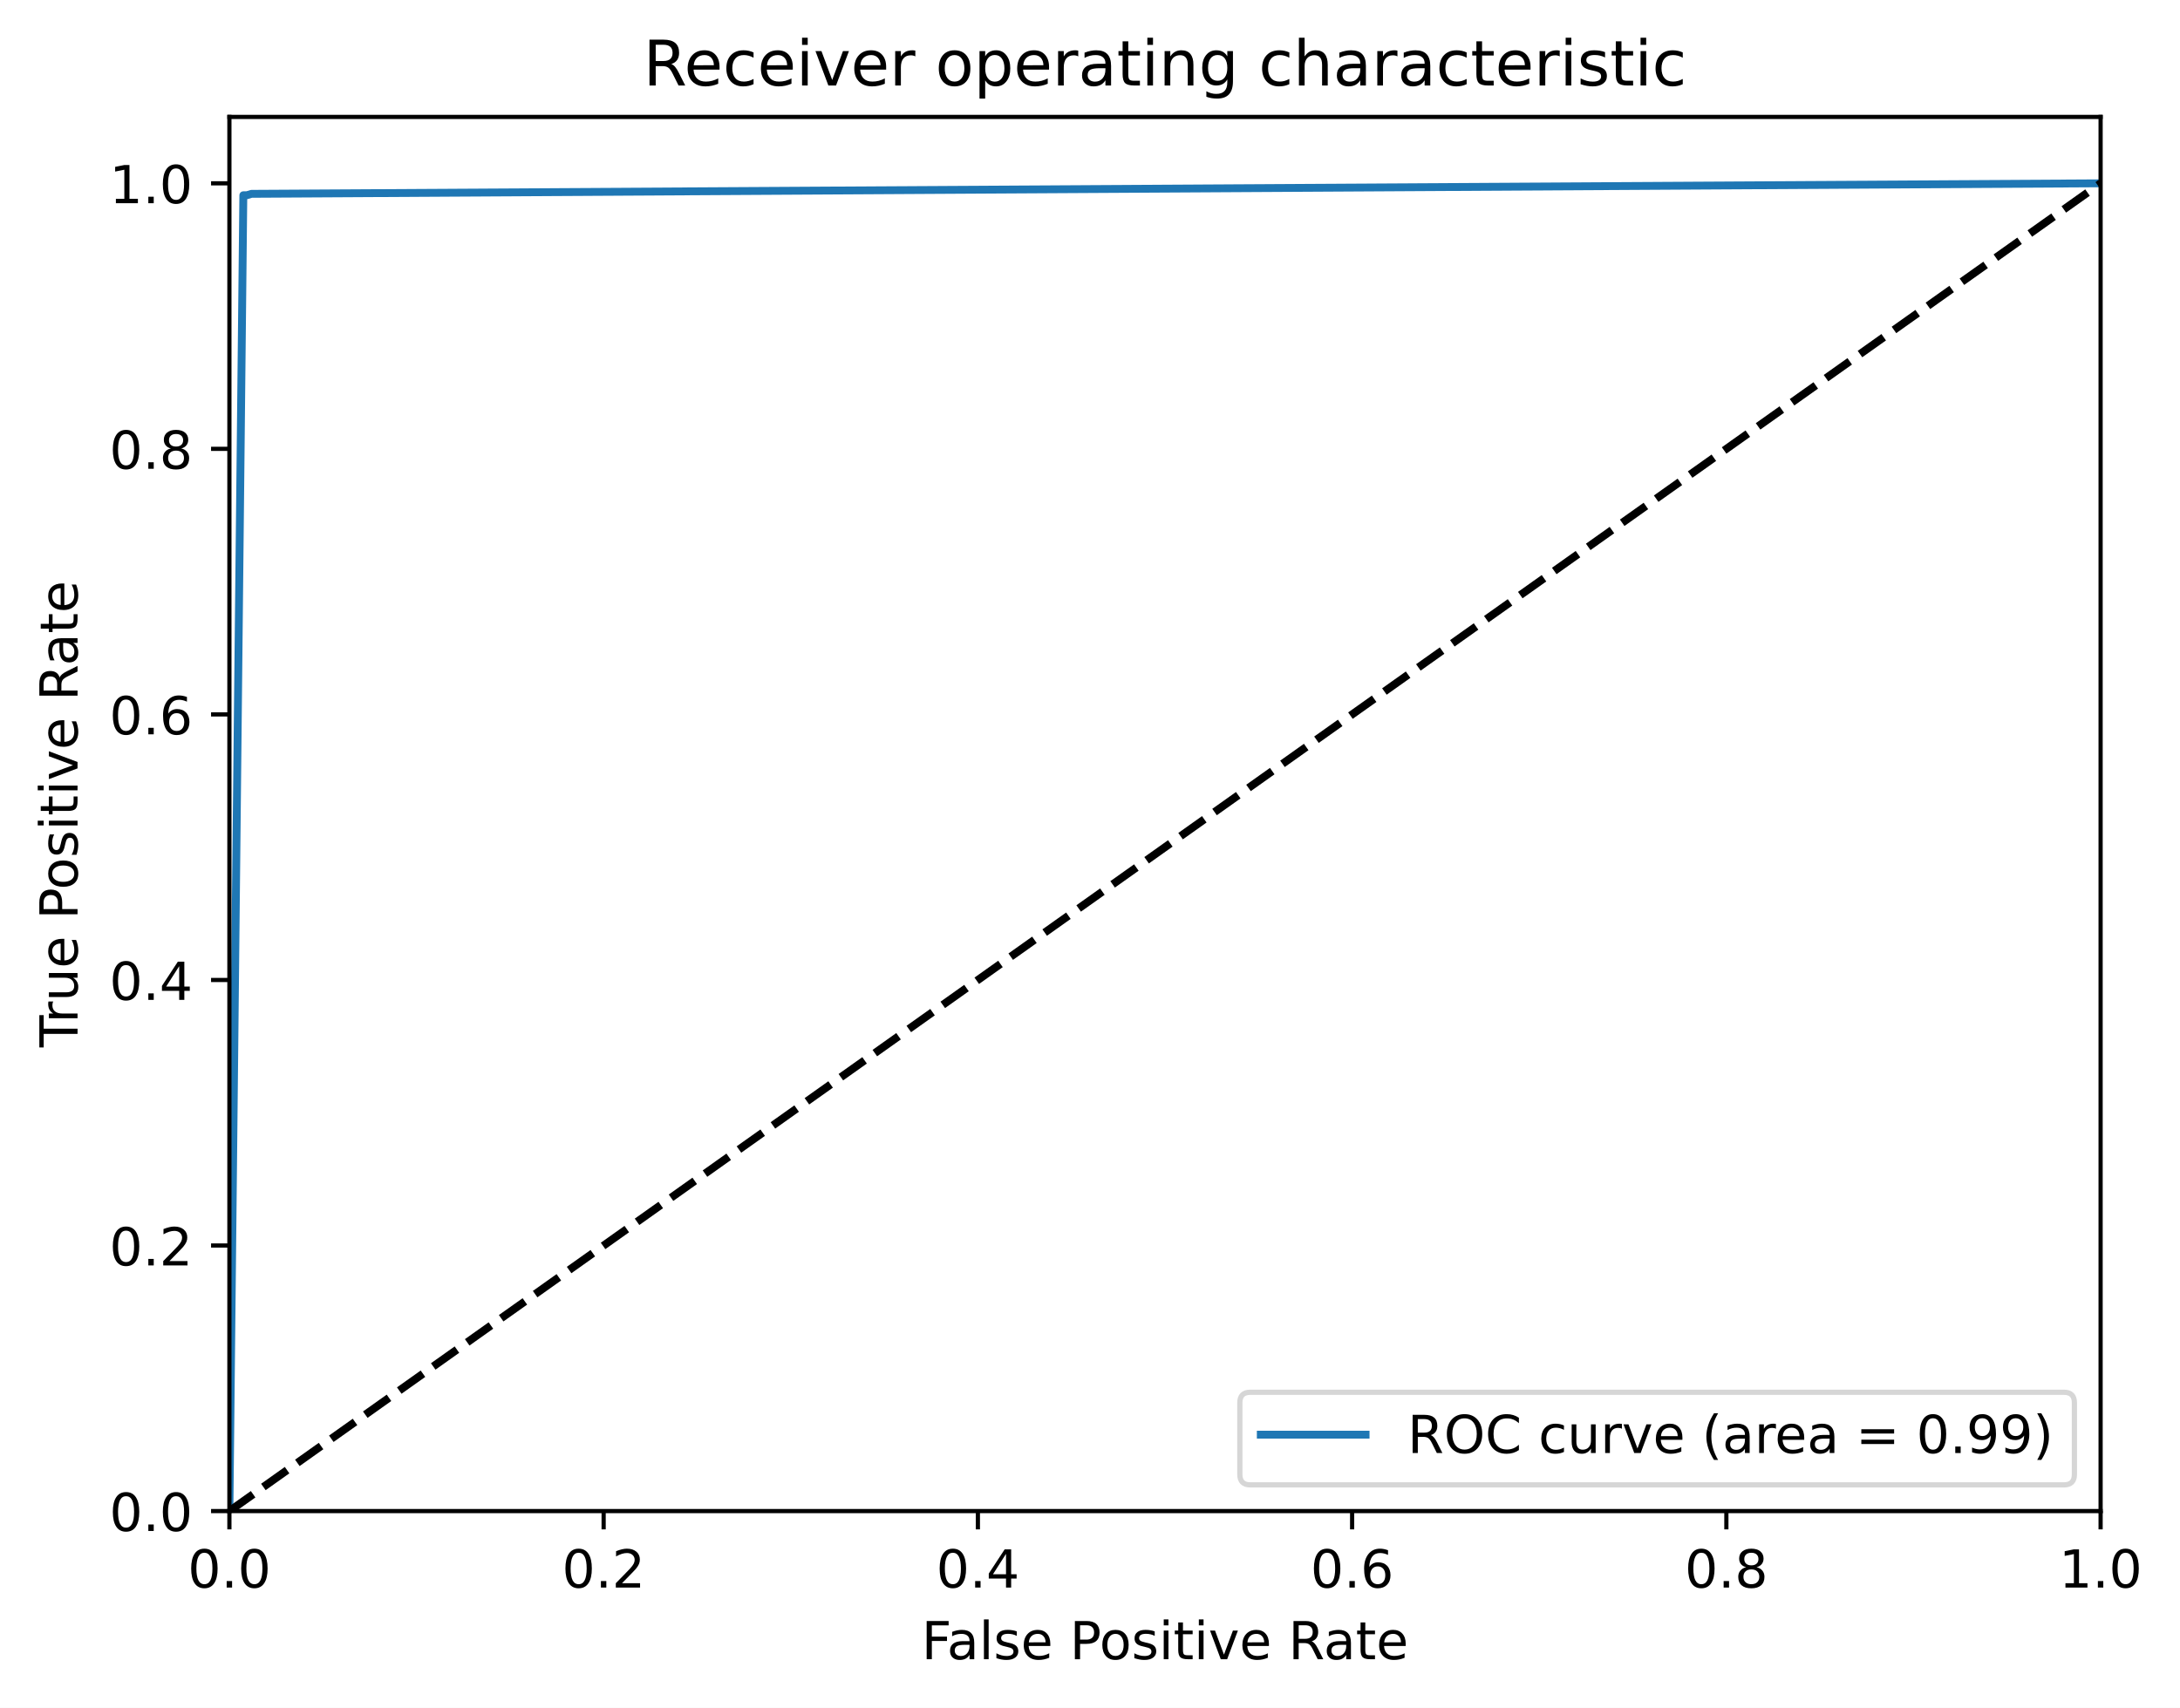
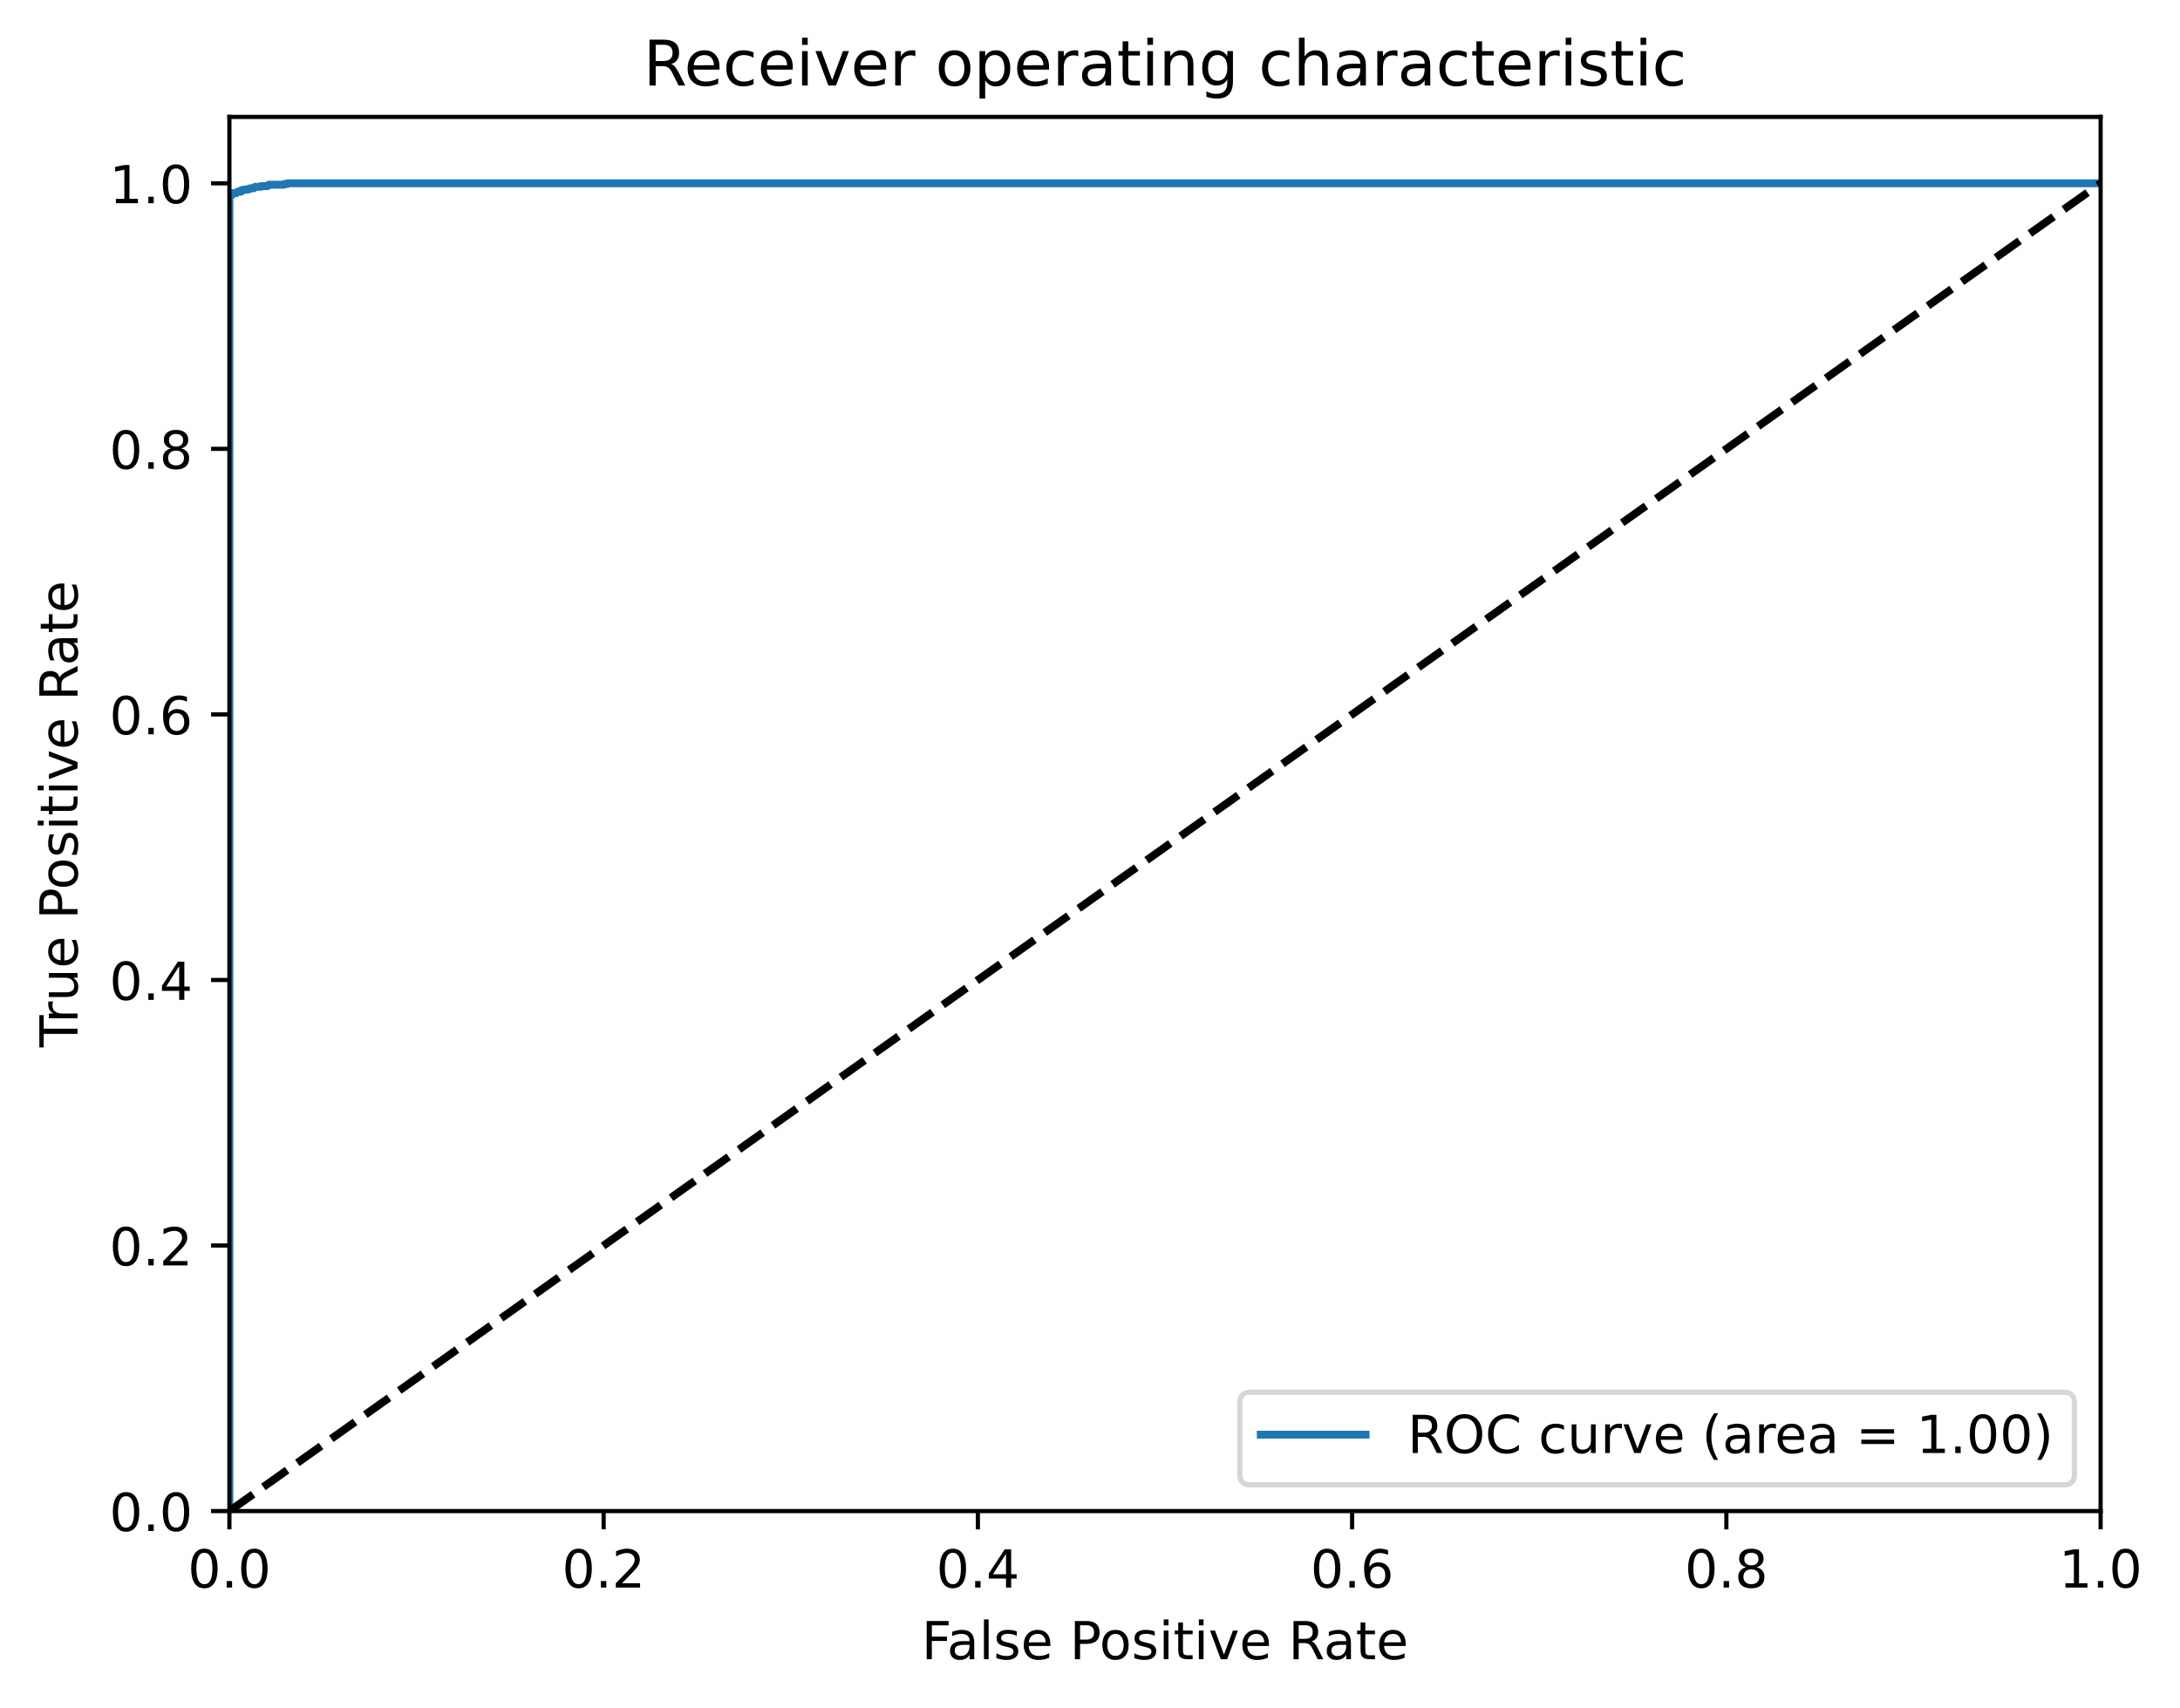
<svg xmlns="http://www.w3.org/2000/svg" xmlns:xlink="http://www.w3.org/1999/xlink" height="325.986pt" version="1.1" viewBox="0 0 416.053 325.986" width="416.053pt">
  <defs>
    <style type="text/css">*{stroke-linecap:butt;stroke-linejoin:round;}</style>
  </defs>
  <g id="figure_1">
    <g id="patch_1">
      <path d="M 0 325.986  L 416.053 325.986  L 416.053 0  L 0 0  z " style="fill:#ffffff;" />
    </g>
    <g id="axes_1">
      <g id="patch_2">
        <path d="M 43.781 288.43  L 400.901 288.43  L 400.901 22.318  L 43.781 22.318  z " style="fill:#ffffff;" />
      </g>
      <g id="matplotlib.axis_1">
        <g id="xtick_1">
          <g id="line2d_1">
            <defs>
-               <path d="M 0 0  L 0 3.5  " id="m6f4549b3cd" style="stroke:#000000;stroke-width:0.8;" />
-             </defs>
-             <g>
-               <use style="stroke:#000000;stroke-width:0.8;" x="43.781" xlink:href="#m6f4549b3cd" y="288.43" />
+               <path d="M 0 0  L 0 3.5  " id="mbb4d998f21" style="stroke:#000000;stroke-width:0.8;" />
+             </defs>
+             <g>
+               <use style="stroke:#000000;stroke-width:0.8;" x="43.781" xlink:href="#mbb4d998f21" y="288.43" />
            </g>
          </g>
          <g id="text_1">
            <g transform="translate(35.82969 303.0286)scale(0.1 -0.1)">
              <defs>
                <path d="M 2034 4250  Q 1547 4250 1301 3770  Q 1056 3291 1056 2328  Q 1056 1369 1301 889  Q 1547 409 2034 409  Q 2525 409 2770 889  Q 3016 1369 3016 2328  Q 3016 3291 2770 3770  Q 2525 4250 2034 4250  z M 2034 4750  Q 2819 4750 3233 4129  Q 3647 3509 3647 2328  Q 3647 1150 3233 529  Q 2819 -91 2034 -91  Q 1250 -91 836 529  Q 422 1150 422 2328  Q 422 3509 836 4129  Q 1250 4750 2034 4750  z " id="DejaVuSans-30" transform="scale(0.015625)" />
                <path d="M 684 794  L 1344 794  L 1344 0  L 684 0  L 684 794  z " id="DejaVuSans-2e" transform="scale(0.015625)" />
              </defs>
              <use xlink:href="#DejaVuSans-30" />
              <use x="63.623" xlink:href="#DejaVuSans-2e" />
              <use x="95.41" xlink:href="#DejaVuSans-30" />
            </g>
          </g>
        </g>
        <g id="xtick_2">
          <g id="line2d_2">
            <g>
-               <use style="stroke:#000000;stroke-width:0.8;" x="115.205" xlink:href="#m6f4549b3cd" y="288.43" />
+               <use style="stroke:#000000;stroke-width:0.8;" x="115.205" xlink:href="#mbb4d998f21" y="288.43" />
            </g>
          </g>
          <g id="text_2">
            <g transform="translate(107.2537 303.0286)scale(0.1 -0.1)">
              <defs>
                <path d="M 1228 531  L 3431 531  L 3431 0  L 469 0  L 469 531  Q 828 903 1448 1529  Q 2069 2156 2228 2338  Q 2531 2678 2651 2914  Q 2772 3150 2772 3378  Q 2772 3750 2511 3984  Q 2250 4219 1831 4219  Q 1534 4219 1204 4116  Q 875 4013 500 3803  L 500 4441  Q 881 4594 1212 4672  Q 1544 4750 1819 4750  Q 2544 4750 2975 4387  Q 3406 4025 3406 3419  Q 3406 3131 3298 2873  Q 3191 2616 2906 2266  Q 2828 2175 2409 1742  Q 1991 1309 1228 531  z " id="DejaVuSans-32" transform="scale(0.015625)" />
              </defs>
              <use xlink:href="#DejaVuSans-30" />
              <use x="63.623" xlink:href="#DejaVuSans-2e" />
              <use x="95.41" xlink:href="#DejaVuSans-32" />
            </g>
          </g>
        </g>
        <g id="xtick_3">
          <g id="line2d_3">
            <g>
-               <use style="stroke:#000000;stroke-width:0.8;" x="186.629" xlink:href="#m6f4549b3cd" y="288.43" />
+               <use style="stroke:#000000;stroke-width:0.8;" x="186.629" xlink:href="#mbb4d998f21" y="288.43" />
            </g>
          </g>
          <g id="text_3">
            <g transform="translate(178.6777 303.0286)scale(0.1 -0.1)">
              <defs>
                <path d="M 2419 4116  L 825 1625  L 2419 1625  L 2419 4116  z M 2253 4666  L 3047 4666  L 3047 1625  L 3713 1625  L 3713 1100  L 3047 1100  L 3047 0  L 2419 0  L 2419 1100  L 313 1100  L 313 1709  L 2253 4666  z " id="DejaVuSans-34" transform="scale(0.015625)" />
              </defs>
              <use xlink:href="#DejaVuSans-30" />
              <use x="63.623" xlink:href="#DejaVuSans-2e" />
              <use x="95.41" xlink:href="#DejaVuSans-34" />
            </g>
          </g>
        </g>
        <g id="xtick_4">
          <g id="line2d_4">
            <g>
-               <use style="stroke:#000000;stroke-width:0.8;" x="258.053" xlink:href="#m6f4549b3cd" y="288.43" />
+               <use style="stroke:#000000;stroke-width:0.8;" x="258.053" xlink:href="#mbb4d998f21" y="288.43" />
            </g>
          </g>
          <g id="text_4">
            <g transform="translate(250.1017 303.0286)scale(0.1 -0.1)">
              <defs>
                <path d="M 2113 2584  Q 1688 2584 1439 2293  Q 1191 2003 1191 1497  Q 1191 994 1439 701  Q 1688 409 2113 409  Q 2538 409 2786 701  Q 3034 994 3034 1497  Q 3034 2003 2786 2293  Q 2538 2584 2113 2584  z M 3366 4563  L 3366 3988  Q 3128 4100 2886 4159  Q 2644 4219 2406 4219  Q 1781 4219 1451 3797  Q 1122 3375 1075 2522  Q 1259 2794 1537 2939  Q 1816 3084 2150 3084  Q 2853 3084 3261 2657  Q 3669 2231 3669 1497  Q 3669 778 3244 343  Q 2819 -91 2113 -91  Q 1303 -91 875 529  Q 447 1150 447 2328  Q 447 3434 972 4092  Q 1497 4750 2381 4750  Q 2619 4750 2861 4703  Q 3103 4656 3366 4563  z " id="DejaVuSans-36" transform="scale(0.015625)" />
              </defs>
              <use xlink:href="#DejaVuSans-30" />
              <use x="63.623" xlink:href="#DejaVuSans-2e" />
              <use x="95.41" xlink:href="#DejaVuSans-36" />
            </g>
          </g>
        </g>
        <g id="xtick_5">
          <g id="line2d_5">
            <g>
-               <use style="stroke:#000000;stroke-width:0.8;" x="329.477" xlink:href="#m6f4549b3cd" y="288.43" />
+               <use style="stroke:#000000;stroke-width:0.8;" x="329.477" xlink:href="#mbb4d998f21" y="288.43" />
            </g>
          </g>
          <g id="text_5">
            <g transform="translate(321.5257 303.0286)scale(0.1 -0.1)">
              <defs>
                <path d="M 2034 2216  Q 1584 2216 1326 1975  Q 1069 1734 1069 1313  Q 1069 891 1326 650  Q 1584 409 2034 409  Q 2484 409 2743 651  Q 3003 894 3003 1313  Q 3003 1734 2745 1975  Q 2488 2216 2034 2216  z M 1403 2484  Q 997 2584 770 2862  Q 544 3141 544 3541  Q 544 4100 942 4425  Q 1341 4750 2034 4750  Q 2731 4750 3128 4425  Q 3525 4100 3525 3541  Q 3525 3141 3298 2862  Q 3072 2584 2669 2484  Q 3125 2378 3379 2068  Q 3634 1759 3634 1313  Q 3634 634 3220 271  Q 2806 -91 2034 -91  Q 1263 -91 848 271  Q 434 634 434 1313  Q 434 1759 690 2068  Q 947 2378 1403 2484  z M 1172 3481  Q 1172 3119 1398 2916  Q 1625 2713 2034 2713  Q 2441 2713 2670 2916  Q 2900 3119 2900 3481  Q 2900 3844 2670 4047  Q 2441 4250 2034 4250  Q 1625 4250 1398 4047  Q 1172 3844 1172 3481  z " id="DejaVuSans-38" transform="scale(0.015625)" />
              </defs>
              <use xlink:href="#DejaVuSans-30" />
              <use x="63.623" xlink:href="#DejaVuSans-2e" />
              <use x="95.41" xlink:href="#DejaVuSans-38" />
            </g>
          </g>
        </g>
        <g id="xtick_6">
          <g id="line2d_6">
            <g>
-               <use style="stroke:#000000;stroke-width:0.8;" x="400.901" xlink:href="#m6f4549b3cd" y="288.43" />
+               <use style="stroke:#000000;stroke-width:0.8;" x="400.901" xlink:href="#mbb4d998f21" y="288.43" />
            </g>
          </g>
          <g id="text_6">
            <g transform="translate(392.9497 303.0286)scale(0.1 -0.1)">
              <defs>
                <path d="M 794 531  L 1825 531  L 1825 4091  L 703 3866  L 703 4441  L 1819 4666  L 2450 4666  L 2450 531  L 3481 531  L 3481 0  L 794 0  L 794 531  z " id="DejaVuSans-31" transform="scale(0.015625)" />
              </defs>
              <use xlink:href="#DejaVuSans-31" />
              <use x="63.623" xlink:href="#DejaVuSans-2e" />
              <use x="95.41" xlink:href="#DejaVuSans-30" />
            </g>
          </g>
        </g>
        <g id="text_7">
          <g transform="translate(175.8748 316.7067)scale(0.1 -0.1)">
            <defs>
              <path d="M 628 4666  L 3309 4666  L 3309 4134  L 1259 4134  L 1259 2759  L 3109 2759  L 3109 2228  L 1259 2228  L 1259 0  L 628 0  L 628 4666  z " id="DejaVuSans-46" transform="scale(0.015625)" />
              <path d="M 2194 1759  Q 1497 1759 1228 1600  Q 959 1441 959 1056  Q 959 750 1161 570  Q 1363 391 1709 391  Q 2188 391 2477 730  Q 2766 1069 2766 1631  L 2766 1759  L 2194 1759  z M 3341 1997  L 3341 0  L 2766 0  L 2766 531  Q 2569 213 2275 61  Q 1981 -91 1556 -91  Q 1019 -91 701 211  Q 384 513 384 1019  Q 384 1609 779 1909  Q 1175 2209 1959 2209  L 2766 2209  L 2766 2266  Q 2766 2663 2505 2880  Q 2244 3097 1772 3097  Q 1472 3097 1187 3025  Q 903 2953 641 2809  L 641 3341  Q 956 3463 1253 3523  Q 1550 3584 1831 3584  Q 2591 3584 2966 3190  Q 3341 2797 3341 1997  z " id="DejaVuSans-61" transform="scale(0.015625)" />
              <path d="M 603 4863  L 1178 4863  L 1178 0  L 603 0  L 603 4863  z " id="DejaVuSans-6c" transform="scale(0.015625)" />
              <path d="M 2834 3397  L 2834 2853  Q 2591 2978 2328 3040  Q 2066 3103 1784 3103  Q 1356 3103 1142 2972  Q 928 2841 928 2578  Q 928 2378 1081 2264  Q 1234 2150 1697 2047  L 1894 2003  Q 2506 1872 2764 1633  Q 3022 1394 3022 966  Q 3022 478 2636 193  Q 2250 -91 1575 -91  Q 1294 -91 989 -36  Q 684 19 347 128  L 347 722  Q 666 556 975 473  Q 1284 391 1588 391  Q 1994 391 2212 530  Q 2431 669 2431 922  Q 2431 1156 2273 1281  Q 2116 1406 1581 1522  L 1381 1569  Q 847 1681 609 1914  Q 372 2147 372 2553  Q 372 3047 722 3315  Q 1072 3584 1716 3584  Q 2034 3584 2315 3537  Q 2597 3491 2834 3397  z " id="DejaVuSans-73" transform="scale(0.015625)" />
              <path d="M 3597 1894  L 3597 1613  L 953 1613  Q 991 1019 1311 708  Q 1631 397 2203 397  Q 2534 397 2845 478  Q 3156 559 3463 722  L 3463 178  Q 3153 47 2828 -22  Q 2503 -91 2169 -91  Q 1331 -91 842 396  Q 353 884 353 1716  Q 353 2575 817 3079  Q 1281 3584 2069 3584  Q 2775 3584 3186 3129  Q 3597 2675 3597 1894  z M 3022 2063  Q 3016 2534 2758 2815  Q 2500 3097 2075 3097  Q 1594 3097 1305 2825  Q 1016 2553 972 2059  L 3022 2063  z " id="DejaVuSans-65" transform="scale(0.015625)" />
              <path id="DejaVuSans-20" transform="scale(0.015625)" />
              <path d="M 1259 4147  L 1259 2394  L 2053 2394  Q 2494 2394 2734 2622  Q 2975 2850 2975 3272  Q 2975 3691 2734 3919  Q 2494 4147 2053 4147  L 1259 4147  z M 628 4666  L 2053 4666  Q 2838 4666 3239 4311  Q 3641 3956 3641 3272  Q 3641 2581 3239 2228  Q 2838 1875 2053 1875  L 1259 1875  L 1259 0  L 628 0  L 628 4666  z " id="DejaVuSans-50" transform="scale(0.015625)" />
              <path d="M 1959 3097  Q 1497 3097 1228 2736  Q 959 2375 959 1747  Q 959 1119 1226 758  Q 1494 397 1959 397  Q 2419 397 2687 759  Q 2956 1122 2956 1747  Q 2956 2369 2687 2733  Q 2419 3097 1959 3097  z M 1959 3584  Q 2709 3584 3137 3096  Q 3566 2609 3566 1747  Q 3566 888 3137 398  Q 2709 -91 1959 -91  Q 1206 -91 779 398  Q 353 888 353 1747  Q 353 2609 779 3096  Q 1206 3584 1959 3584  z " id="DejaVuSans-6f" transform="scale(0.015625)" />
              <path d="M 603 3500  L 1178 3500  L 1178 0  L 603 0  L 603 3500  z M 603 4863  L 1178 4863  L 1178 4134  L 603 4134  L 603 4863  z " id="DejaVuSans-69" transform="scale(0.015625)" />
              <path d="M 1172 4494  L 1172 3500  L 2356 3500  L 2356 3053  L 1172 3053  L 1172 1153  Q 1172 725 1289 603  Q 1406 481 1766 481  L 2356 481  L 2356 0  L 1766 0  Q 1100 0 847 248  Q 594 497 594 1153  L 594 3053  L 172 3053  L 172 3500  L 594 3500  L 594 4494  L 1172 4494  z " id="DejaVuSans-74" transform="scale(0.015625)" />
              <path d="M 191 3500  L 800 3500  L 1894 563  L 2988 3500  L 3597 3500  L 2284 0  L 1503 0  L 191 3500  z " id="DejaVuSans-76" transform="scale(0.015625)" />
              <path d="M 2841 2188  Q 3044 2119 3236 1894  Q 3428 1669 3622 1275  L 4263 0  L 3584 0  L 2988 1197  Q 2756 1666 2539 1819  Q 2322 1972 1947 1972  L 1259 1972  L 1259 0  L 628 0  L 628 4666  L 2053 4666  Q 2853 4666 3247 4331  Q 3641 3997 3641 3322  Q 3641 2881 3436 2590  Q 3231 2300 2841 2188  z M 1259 4147  L 1259 2491  L 2053 2491  Q 2509 2491 2742 2702  Q 2975 2913 2975 3322  Q 2975 3731 2742 3939  Q 2509 4147 2053 4147  L 1259 4147  z " id="DejaVuSans-52" transform="scale(0.015625)" />
            </defs>
            <use xlink:href="#DejaVuSans-46" />
            <use x="48.395" xlink:href="#DejaVuSans-61" />
            <use x="109.674" xlink:href="#DejaVuSans-6c" />
            <use x="137.457" xlink:href="#DejaVuSans-73" />
            <use x="189.557" xlink:href="#DejaVuSans-65" />
            <use x="251.08" xlink:href="#DejaVuSans-20" />
            <use x="282.867" xlink:href="#DejaVuSans-50" />
            <use x="339.545" xlink:href="#DejaVuSans-6f" />
            <use x="400.727" xlink:href="#DejaVuSans-73" />
            <use x="452.826" xlink:href="#DejaVuSans-69" />
            <use x="480.609" xlink:href="#DejaVuSans-74" />
            <use x="519.818" xlink:href="#DejaVuSans-69" />
            <use x="547.602" xlink:href="#DejaVuSans-76" />
            <use x="606.781" xlink:href="#DejaVuSans-65" />
            <use x="668.305" xlink:href="#DejaVuSans-20" />
            <use x="700.092" xlink:href="#DejaVuSans-52" />
            <use x="767.324" xlink:href="#DejaVuSans-61" />
            <use x="828.604" xlink:href="#DejaVuSans-74" />
            <use x="867.812" xlink:href="#DejaVuSans-65" />
          </g>
        </g>
      </g>
      <g id="matplotlib.axis_2">
        <g id="ytick_1">
          <g id="line2d_7">
            <defs>
-               <path d="M 0 0  L -3.5 0  " id="m270e017780" style="stroke:#000000;stroke-width:0.8;" />
-             </defs>
-             <g>
-               <use style="stroke:#000000;stroke-width:0.8;" x="43.781" xlink:href="#m270e017780" y="288.43" />
+               <path d="M 0 0  L -3.5 0  " id="mcab4cbd25d" style="stroke:#000000;stroke-width:0.8;" />
+             </defs>
+             <g>
+               <use style="stroke:#000000;stroke-width:0.8;" x="43.781" xlink:href="#mcab4cbd25d" y="288.43" />
            </g>
          </g>
          <g id="text_8">
            <g transform="translate(20.87813 292.2293)scale(0.1 -0.1)">
              <use xlink:href="#DejaVuSans-30" />
              <use x="63.623" xlink:href="#DejaVuSans-2e" />
              <use x="95.41" xlink:href="#DejaVuSans-30" />
            </g>
          </g>
        </g>
        <g id="ytick_2">
          <g id="line2d_8">
            <g>
-               <use style="stroke:#000000;stroke-width:0.8;" x="43.781" xlink:href="#m270e017780" y="237.742" />
+               <use style="stroke:#000000;stroke-width:0.8;" x="43.781" xlink:href="#mcab4cbd25d" y="237.742" />
            </g>
          </g>
          <g id="text_9">
            <g transform="translate(20.87813 241.5413)scale(0.1 -0.1)">
              <use xlink:href="#DejaVuSans-30" />
              <use x="63.623" xlink:href="#DejaVuSans-2e" />
              <use x="95.41" xlink:href="#DejaVuSans-32" />
            </g>
          </g>
        </g>
        <g id="ytick_3">
          <g id="line2d_9">
            <g>
-               <use style="stroke:#000000;stroke-width:0.8;" x="43.781" xlink:href="#m270e017780" y="187.054" />
+               <use style="stroke:#000000;stroke-width:0.8;" x="43.781" xlink:href="#mcab4cbd25d" y="187.054" />
            </g>
          </g>
          <g id="text_10">
            <g transform="translate(20.87813 190.8533)scale(0.1 -0.1)">
              <use xlink:href="#DejaVuSans-30" />
              <use x="63.623" xlink:href="#DejaVuSans-2e" />
              <use x="95.41" xlink:href="#DejaVuSans-34" />
            </g>
          </g>
        </g>
        <g id="ytick_4">
          <g id="line2d_10">
            <g>
-               <use style="stroke:#000000;stroke-width:0.8;" x="43.781" xlink:href="#m270e017780" y="136.366" />
+               <use style="stroke:#000000;stroke-width:0.8;" x="43.781" xlink:href="#mcab4cbd25d" y="136.366" />
            </g>
          </g>
          <g id="text_11">
            <g transform="translate(20.87813 140.1653)scale(0.1 -0.1)">
              <use xlink:href="#DejaVuSans-30" />
              <use x="63.623" xlink:href="#DejaVuSans-2e" />
              <use x="95.41" xlink:href="#DejaVuSans-36" />
            </g>
          </g>
        </g>
        <g id="ytick_5">
          <g id="line2d_11">
            <g>
-               <use style="stroke:#000000;stroke-width:0.8;" x="43.781" xlink:href="#m270e017780" y="85.678" />
+               <use style="stroke:#000000;stroke-width:0.8;" x="43.781" xlink:href="#mcab4cbd25d" y="85.678" />
            </g>
          </g>
          <g id="text_12">
            <g transform="translate(20.87813 89.47734)scale(0.1 -0.1)">
              <use xlink:href="#DejaVuSans-30" />
              <use x="63.623" xlink:href="#DejaVuSans-2e" />
              <use x="95.41" xlink:href="#DejaVuSans-38" />
            </g>
          </g>
        </g>
        <g id="ytick_6">
          <g id="line2d_12">
            <g>
-               <use style="stroke:#000000;stroke-width:0.8;" x="43.781" xlink:href="#m270e017780" y="34.99" />
+               <use style="stroke:#000000;stroke-width:0.8;" x="43.781" xlink:href="#mcab4cbd25d" y="34.99" />
            </g>
          </g>
          <g id="text_13">
            <g transform="translate(20.87813 38.78934)scale(0.1 -0.1)">
              <use xlink:href="#DejaVuSans-31" />
              <use x="63.623" xlink:href="#DejaVuSans-2e" />
              <use x="95.41" xlink:href="#DejaVuSans-30" />
            </g>
          </g>
        </g>
        <g id="text_14">
          <g transform="translate(14.79844 199.9038)rotate(-90)scale(0.1 -0.1)">
            <defs>
              <path d="M -19 4666  L 3928 4666  L 3928 4134  L 2272 4134  L 2272 0  L 1638 0  L 1638 4134  L -19 4134  L -19 4666  z " id="DejaVuSans-54" transform="scale(0.015625)" />
              <path d="M 2631 2963  Q 2534 3019 2420 3045  Q 2306 3072 2169 3072  Q 1681 3072 1420 2755  Q 1159 2438 1159 1844  L 1159 0  L 581 0  L 581 3500  L 1159 3500  L 1159 2956  Q 1341 3275 1631 3429  Q 1922 3584 2338 3584  Q 2397 3584 2469 3576  Q 2541 3569 2628 3553  L 2631 2963  z " id="DejaVuSans-72" transform="scale(0.015625)" />
              <path d="M 544 1381  L 544 3500  L 1119 3500  L 1119 1403  Q 1119 906 1312 657  Q 1506 409 1894 409  Q 2359 409 2629 706  Q 2900 1003 2900 1516  L 2900 3500  L 3475 3500  L 3475 0  L 2900 0  L 2900 538  Q 2691 219 2414 64  Q 2138 -91 1772 -91  Q 1169 -91 856 284  Q 544 659 544 1381  z M 1991 3584  L 1991 3584  z " id="DejaVuSans-75" transform="scale(0.015625)" />
            </defs>
            <use xlink:href="#DejaVuSans-54" />
            <use x="46.334" xlink:href="#DejaVuSans-72" />
            <use x="87.447" xlink:href="#DejaVuSans-75" />
            <use x="150.826" xlink:href="#DejaVuSans-65" />
            <use x="212.35" xlink:href="#DejaVuSans-20" />
            <use x="244.137" xlink:href="#DejaVuSans-50" />
            <use x="300.814" xlink:href="#DejaVuSans-6f" />
            <use x="361.996" xlink:href="#DejaVuSans-73" />
            <use x="414.096" xlink:href="#DejaVuSans-69" />
            <use x="441.879" xlink:href="#DejaVuSans-74" />
            <use x="481.088" xlink:href="#DejaVuSans-69" />
            <use x="508.871" xlink:href="#DejaVuSans-76" />
            <use x="568.051" xlink:href="#DejaVuSans-65" />
            <use x="629.574" xlink:href="#DejaVuSans-20" />
            <use x="661.361" xlink:href="#DejaVuSans-52" />
            <use x="728.594" xlink:href="#DejaVuSans-61" />
            <use x="789.873" xlink:href="#DejaVuSans-74" />
            <use x="829.082" xlink:href="#DejaVuSans-65" />
          </g>
        </g>
      </g>
      <g id="line2d_13">
-         <path clip-path="url(#p4ea3f918f2)" d="M 43.781 288.43  L 46.44 37.267  L 46.661 37.267  L 47.104 37.267  L 47.99 36.999  L 400.901 34.99  " style="fill:none;stroke:#1f77b4;stroke-linecap:square;stroke-width:1.5;" />
+         <path clip-path="url(#p99e17565ef)" d="M 43.781 288.43  L 43.781 37.267  L 44.224 37.267  L 44.224 36.865  L 45.11 36.865  L 45.11 36.732  L 45.332 36.732  L 45.332 36.598  L 45.997 36.598  L 45.997 36.33  L 46.44 36.33  L 46.44 36.196  L 47.326 36.196  L 47.326 36.062  L 47.769 36.062  L 47.769 35.928  L 48.434 35.928  L 48.434 35.794  L 48.655 35.794  L 48.655 35.66  L 49.763 35.66  L 49.763 35.526  L 51.092 35.526  L 51.092 35.392  L 51.314 35.392  L 51.314 35.258  L 54.194 35.258  L 54.194 35.124  L 54.858 35.124  L 54.858 34.99  L 400.901 34.99  L 400.901 34.99  " style="fill:none;stroke:#1f77b4;stroke-linecap:square;stroke-width:1.5;" />
      </g>
      <g id="line2d_14">
-         <path clip-path="url(#p4ea3f918f2)" d="M 43.781 288.43  L 400.901 34.99  " style="fill:none;stroke:#000000;stroke-dasharray:5.55,2.4;stroke-dashoffset:0;stroke-width:1.5;" />
+         <path clip-path="url(#p99e17565ef)" d="M 43.781 288.43  L 400.901 34.99  " style="fill:none;stroke:#000000;stroke-dasharray:5.55,2.4;stroke-dashoffset:0;stroke-width:1.5;" />
      </g>
      <g id="patch_3">
        <path d="M 43.781 288.43  L 43.781 22.318  " style="fill:none;stroke:#000000;stroke-linecap:square;stroke-linejoin:miter;stroke-width:0.8;" />
      </g>
      <g id="patch_4">
        <path d="M 400.901 288.43  L 400.901 22.318  " style="fill:none;stroke:#000000;stroke-linecap:square;stroke-linejoin:miter;stroke-width:0.8;" />
      </g>
      <g id="patch_5">
        <path d="M 43.781 288.43  L 400.901 288.43  " style="fill:none;stroke:#000000;stroke-linecap:square;stroke-linejoin:miter;stroke-width:0.8;" />
      </g>
      <g id="patch_6">
        <path d="M 43.781 22.318  L 400.901 22.318  " style="fill:none;stroke:#000000;stroke-linecap:square;stroke-linejoin:miter;stroke-width:0.8;" />
      </g>
      <g id="text_15">
        <g transform="translate(122.7806 16.31812)scale(0.12 -0.12)">
          <defs>
            <path d="M 3122 3366  L 3122 2828  Q 2878 2963 2633 3030  Q 2388 3097 2138 3097  Q 1578 3097 1268 2742  Q 959 2388 959 1747  Q 959 1106 1268 751  Q 1578 397 2138 397  Q 2388 397 2633 464  Q 2878 531 3122 666  L 3122 134  Q 2881 22 2623 -34  Q 2366 -91 2075 -91  Q 1284 -91 818 406  Q 353 903 353 1747  Q 353 2603 823 3093  Q 1294 3584 2113 3584  Q 2378 3584 2631 3529  Q 2884 3475 3122 3366  z " id="DejaVuSans-63" transform="scale(0.015625)" />
            <path d="M 1159 525  L 1159 -1331  L 581 -1331  L 581 3500  L 1159 3500  L 1159 2969  Q 1341 3281 1617 3432  Q 1894 3584 2278 3584  Q 2916 3584 3314 3078  Q 3713 2572 3713 1747  Q 3713 922 3314 415  Q 2916 -91 2278 -91  Q 1894 -91 1617 61  Q 1341 213 1159 525  z M 3116 1747  Q 3116 2381 2855 2742  Q 2594 3103 2138 3103  Q 1681 3103 1420 2742  Q 1159 2381 1159 1747  Q 1159 1113 1420 752  Q 1681 391 2138 391  Q 2594 391 2855 752  Q 3116 1113 3116 1747  z " id="DejaVuSans-70" transform="scale(0.015625)" />
            <path d="M 3513 2113  L 3513 0  L 2938 0  L 2938 2094  Q 2938 2591 2744 2837  Q 2550 3084 2163 3084  Q 1697 3084 1428 2787  Q 1159 2491 1159 1978  L 1159 0  L 581 0  L 581 3500  L 1159 3500  L 1159 2956  Q 1366 3272 1645 3428  Q 1925 3584 2291 3584  Q 2894 3584 3203 3211  Q 3513 2838 3513 2113  z " id="DejaVuSans-6e" transform="scale(0.015625)" />
            <path d="M 2906 1791  Q 2906 2416 2648 2759  Q 2391 3103 1925 3103  Q 1463 3103 1205 2759  Q 947 2416 947 1791  Q 947 1169 1205 825  Q 1463 481 1925 481  Q 2391 481 2648 825  Q 2906 1169 2906 1791  z M 3481 434  Q 3481 -459 3084 -895  Q 2688 -1331 1869 -1331  Q 1566 -1331 1297 -1286  Q 1028 -1241 775 -1147  L 775 -588  Q 1028 -725 1275 -790  Q 1522 -856 1778 -856  Q 2344 -856 2625 -561  Q 2906 -266 2906 331  L 2906 616  Q 2728 306 2450 153  Q 2172 0 1784 0  Q 1141 0 747 490  Q 353 981 353 1791  Q 353 2603 747 3093  Q 1141 3584 1784 3584  Q 2172 3584 2450 3431  Q 2728 3278 2906 2969  L 2906 3500  L 3481 3500  L 3481 434  z " id="DejaVuSans-67" transform="scale(0.015625)" />
            <path d="M 3513 2113  L 3513 0  L 2938 0  L 2938 2094  Q 2938 2591 2744 2837  Q 2550 3084 2163 3084  Q 1697 3084 1428 2787  Q 1159 2491 1159 1978  L 1159 0  L 581 0  L 581 4863  L 1159 4863  L 1159 2956  Q 1366 3272 1645 3428  Q 1925 3584 2291 3584  Q 2894 3584 3203 3211  Q 3513 2838 3513 2113  z " id="DejaVuSans-68" transform="scale(0.015625)" />
          </defs>
          <use xlink:href="#DejaVuSans-52" />
          <use x="64.982" xlink:href="#DejaVuSans-65" />
          <use x="126.506" xlink:href="#DejaVuSans-63" />
          <use x="181.486" xlink:href="#DejaVuSans-65" />
          <use x="243.01" xlink:href="#DejaVuSans-69" />
          <use x="270.793" xlink:href="#DejaVuSans-76" />
          <use x="329.973" xlink:href="#DejaVuSans-65" />
          <use x="391.496" xlink:href="#DejaVuSans-72" />
          <use x="432.609" xlink:href="#DejaVuSans-20" />
          <use x="464.396" xlink:href="#DejaVuSans-6f" />
          <use x="525.578" xlink:href="#DejaVuSans-70" />
          <use x="589.055" xlink:href="#DejaVuSans-65" />
          <use x="650.578" xlink:href="#DejaVuSans-72" />
          <use x="691.691" xlink:href="#DejaVuSans-61" />
          <use x="752.971" xlink:href="#DejaVuSans-74" />
          <use x="792.18" xlink:href="#DejaVuSans-69" />
          <use x="819.963" xlink:href="#DejaVuSans-6e" />
          <use x="883.342" xlink:href="#DejaVuSans-67" />
          <use x="946.818" xlink:href="#DejaVuSans-20" />
          <use x="978.605" xlink:href="#DejaVuSans-63" />
          <use x="1033.586" xlink:href="#DejaVuSans-68" />
          <use x="1096.965" xlink:href="#DejaVuSans-61" />
          <use x="1158.244" xlink:href="#DejaVuSans-72" />
          <use x="1199.357" xlink:href="#DejaVuSans-61" />
          <use x="1260.637" xlink:href="#DejaVuSans-63" />
          <use x="1315.617" xlink:href="#DejaVuSans-74" />
          <use x="1354.826" xlink:href="#DejaVuSans-65" />
          <use x="1416.35" xlink:href="#DejaVuSans-72" />
          <use x="1457.463" xlink:href="#DejaVuSans-69" />
          <use x="1485.246" xlink:href="#DejaVuSans-73" />
          <use x="1537.346" xlink:href="#DejaVuSans-74" />
          <use x="1576.555" xlink:href="#DejaVuSans-69" />
          <use x="1604.338" xlink:href="#DejaVuSans-63" />
        </g>
      </g>
      <g id="legend_1">
        <g id="patch_7">
          <path d="M 238.623 283.43  L 393.901 283.43  Q 395.901 283.43 395.901 281.43  L 395.901 267.752  Q 395.901 265.752 393.901 265.752  L 238.623 265.752  Q 236.623 265.752 236.623 267.752  L 236.623 281.43  Q 236.623 283.43 238.623 283.43  z " style="fill:#ffffff;opacity:0.8;stroke:#cccccc;stroke-linejoin:miter;" />
        </g>
        <g id="line2d_15">
          <path d="M 240.623 273.85  L 260.623 273.85  " style="fill:none;stroke:#1f77b4;stroke-linecap:square;stroke-width:1.5;" />
        </g>
        <g id="line2d_16" />
        <g id="text_16">
          <g transform="translate(268.6231 277.3504)scale(0.1 -0.1)">
            <defs>
              <path d="M 2522 4238  Q 1834 4238 1429 3725  Q 1025 3213 1025 2328  Q 1025 1447 1429 934  Q 1834 422 2522 422  Q 3209 422 3611 934  Q 4013 1447 4013 2328  Q 4013 3213 3611 3725  Q 3209 4238 2522 4238  z M 2522 4750  Q 3503 4750 4090 4092  Q 4678 3434 4678 2328  Q 4678 1225 4090 567  Q 3503 -91 2522 -91  Q 1538 -91 948 565  Q 359 1222 359 2328  Q 359 3434 948 4092  Q 1538 4750 2522 4750  z " id="DejaVuSans-4f" transform="scale(0.015625)" />
              <path d="M 4122 4306  L 4122 3641  Q 3803 3938 3442 4084  Q 3081 4231 2675 4231  Q 1875 4231 1450 3742  Q 1025 3253 1025 2328  Q 1025 1406 1450 917  Q 1875 428 2675 428  Q 3081 428 3442 575  Q 3803 722 4122 1019  L 4122 359  Q 3791 134 3420 21  Q 3050 -91 2638 -91  Q 1578 -91 968 557  Q 359 1206 359 2328  Q 359 3453 968 4101  Q 1578 4750 2638 4750  Q 3056 4750 3426 4639  Q 3797 4528 4122 4306  z " id="DejaVuSans-43" transform="scale(0.015625)" />
              <path d="M 1984 4856  Q 1566 4138 1362 3434  Q 1159 2731 1159 2009  Q 1159 1288 1364 580  Q 1569 -128 1984 -844  L 1484 -844  Q 1016 -109 783 600  Q 550 1309 550 2009  Q 550 2706 781 3412  Q 1013 4119 1484 4856  L 1984 4856  z " id="DejaVuSans-28" transform="scale(0.015625)" />
              <path d="M 678 2906  L 4684 2906  L 4684 2381  L 678 2381  L 678 2906  z M 678 1631  L 4684 1631  L 4684 1100  L 678 1100  L 678 1631  z " id="DejaVuSans-3d" transform="scale(0.015625)" />
-               <path d="M 703 97  L 703 672  Q 941 559 1184 500  Q 1428 441 1663 441  Q 2288 441 2617 861  Q 2947 1281 2994 2138  Q 2813 1869 2534 1725  Q 2256 1581 1919 1581  Q 1219 1581 811 2004  Q 403 2428 403 3163  Q 403 3881 828 4315  Q 1253 4750 1959 4750  Q 2769 4750 3195 4129  Q 3622 3509 3622 2328  Q 3622 1225 3098 567  Q 2575 -91 1691 -91  Q 1453 -91 1209 -44  Q 966 3 703 97  z M 1959 2075  Q 2384 2075 2632 2365  Q 2881 2656 2881 3163  Q 2881 3666 2632 3958  Q 2384 4250 1959 4250  Q 1534 4250 1286 3958  Q 1038 3666 1038 3163  Q 1038 2656 1286 2365  Q 1534 2075 1959 2075  z " id="DejaVuSans-39" transform="scale(0.015625)" />
              <path d="M 513 4856  L 1013 4856  Q 1481 4119 1714 3412  Q 1947 2706 1947 2009  Q 1947 1309 1714 600  Q 1481 -109 1013 -844  L 513 -844  Q 928 -128 1133 580  Q 1338 1288 1338 2009  Q 1338 2731 1133 3434  Q 928 4138 513 4856  z " id="DejaVuSans-29" transform="scale(0.015625)" />
            </defs>
            <use xlink:href="#DejaVuSans-52" />
            <use x="69.482" xlink:href="#DejaVuSans-4f" />
            <use x="148.193" xlink:href="#DejaVuSans-43" />
            <use x="218.018" xlink:href="#DejaVuSans-20" />
            <use x="249.805" xlink:href="#DejaVuSans-63" />
            <use x="304.785" xlink:href="#DejaVuSans-75" />
            <use x="368.164" xlink:href="#DejaVuSans-72" />
            <use x="409.277" xlink:href="#DejaVuSans-76" />
            <use x="468.457" xlink:href="#DejaVuSans-65" />
            <use x="529.98" xlink:href="#DejaVuSans-20" />
            <use x="561.768" xlink:href="#DejaVuSans-28" />
            <use x="600.781" xlink:href="#DejaVuSans-61" />
            <use x="662.061" xlink:href="#DejaVuSans-72" />
            <use x="700.924" xlink:href="#DejaVuSans-65" />
            <use x="762.447" xlink:href="#DejaVuSans-61" />
            <use x="823.727" xlink:href="#DejaVuSans-20" />
            <use x="855.514" xlink:href="#DejaVuSans-3d" />
            <use x="939.303" xlink:href="#DejaVuSans-20" />
-             <use x="971.09" xlink:href="#DejaVuSans-30" />
+             <use x="971.09" xlink:href="#DejaVuSans-31" />
            <use x="1034.713" xlink:href="#DejaVuSans-2e" />
-             <use x="1066.5" xlink:href="#DejaVuSans-39" />
-             <use x="1130.123" xlink:href="#DejaVuSans-39" />
+             <use x="1066.5" xlink:href="#DejaVuSans-30" />
+             <use x="1130.123" xlink:href="#DejaVuSans-30" />
            <use x="1193.746" xlink:href="#DejaVuSans-29" />
          </g>
        </g>
      </g>
    </g>
  </g>
  <defs>
-     <clipPath id="p4ea3f918f2">
+     <clipPath id="p99e17565ef">
      <rect height="266.112" width="357.12" x="43.781" y="22.318" />
    </clipPath>
  </defs>
</svg>
